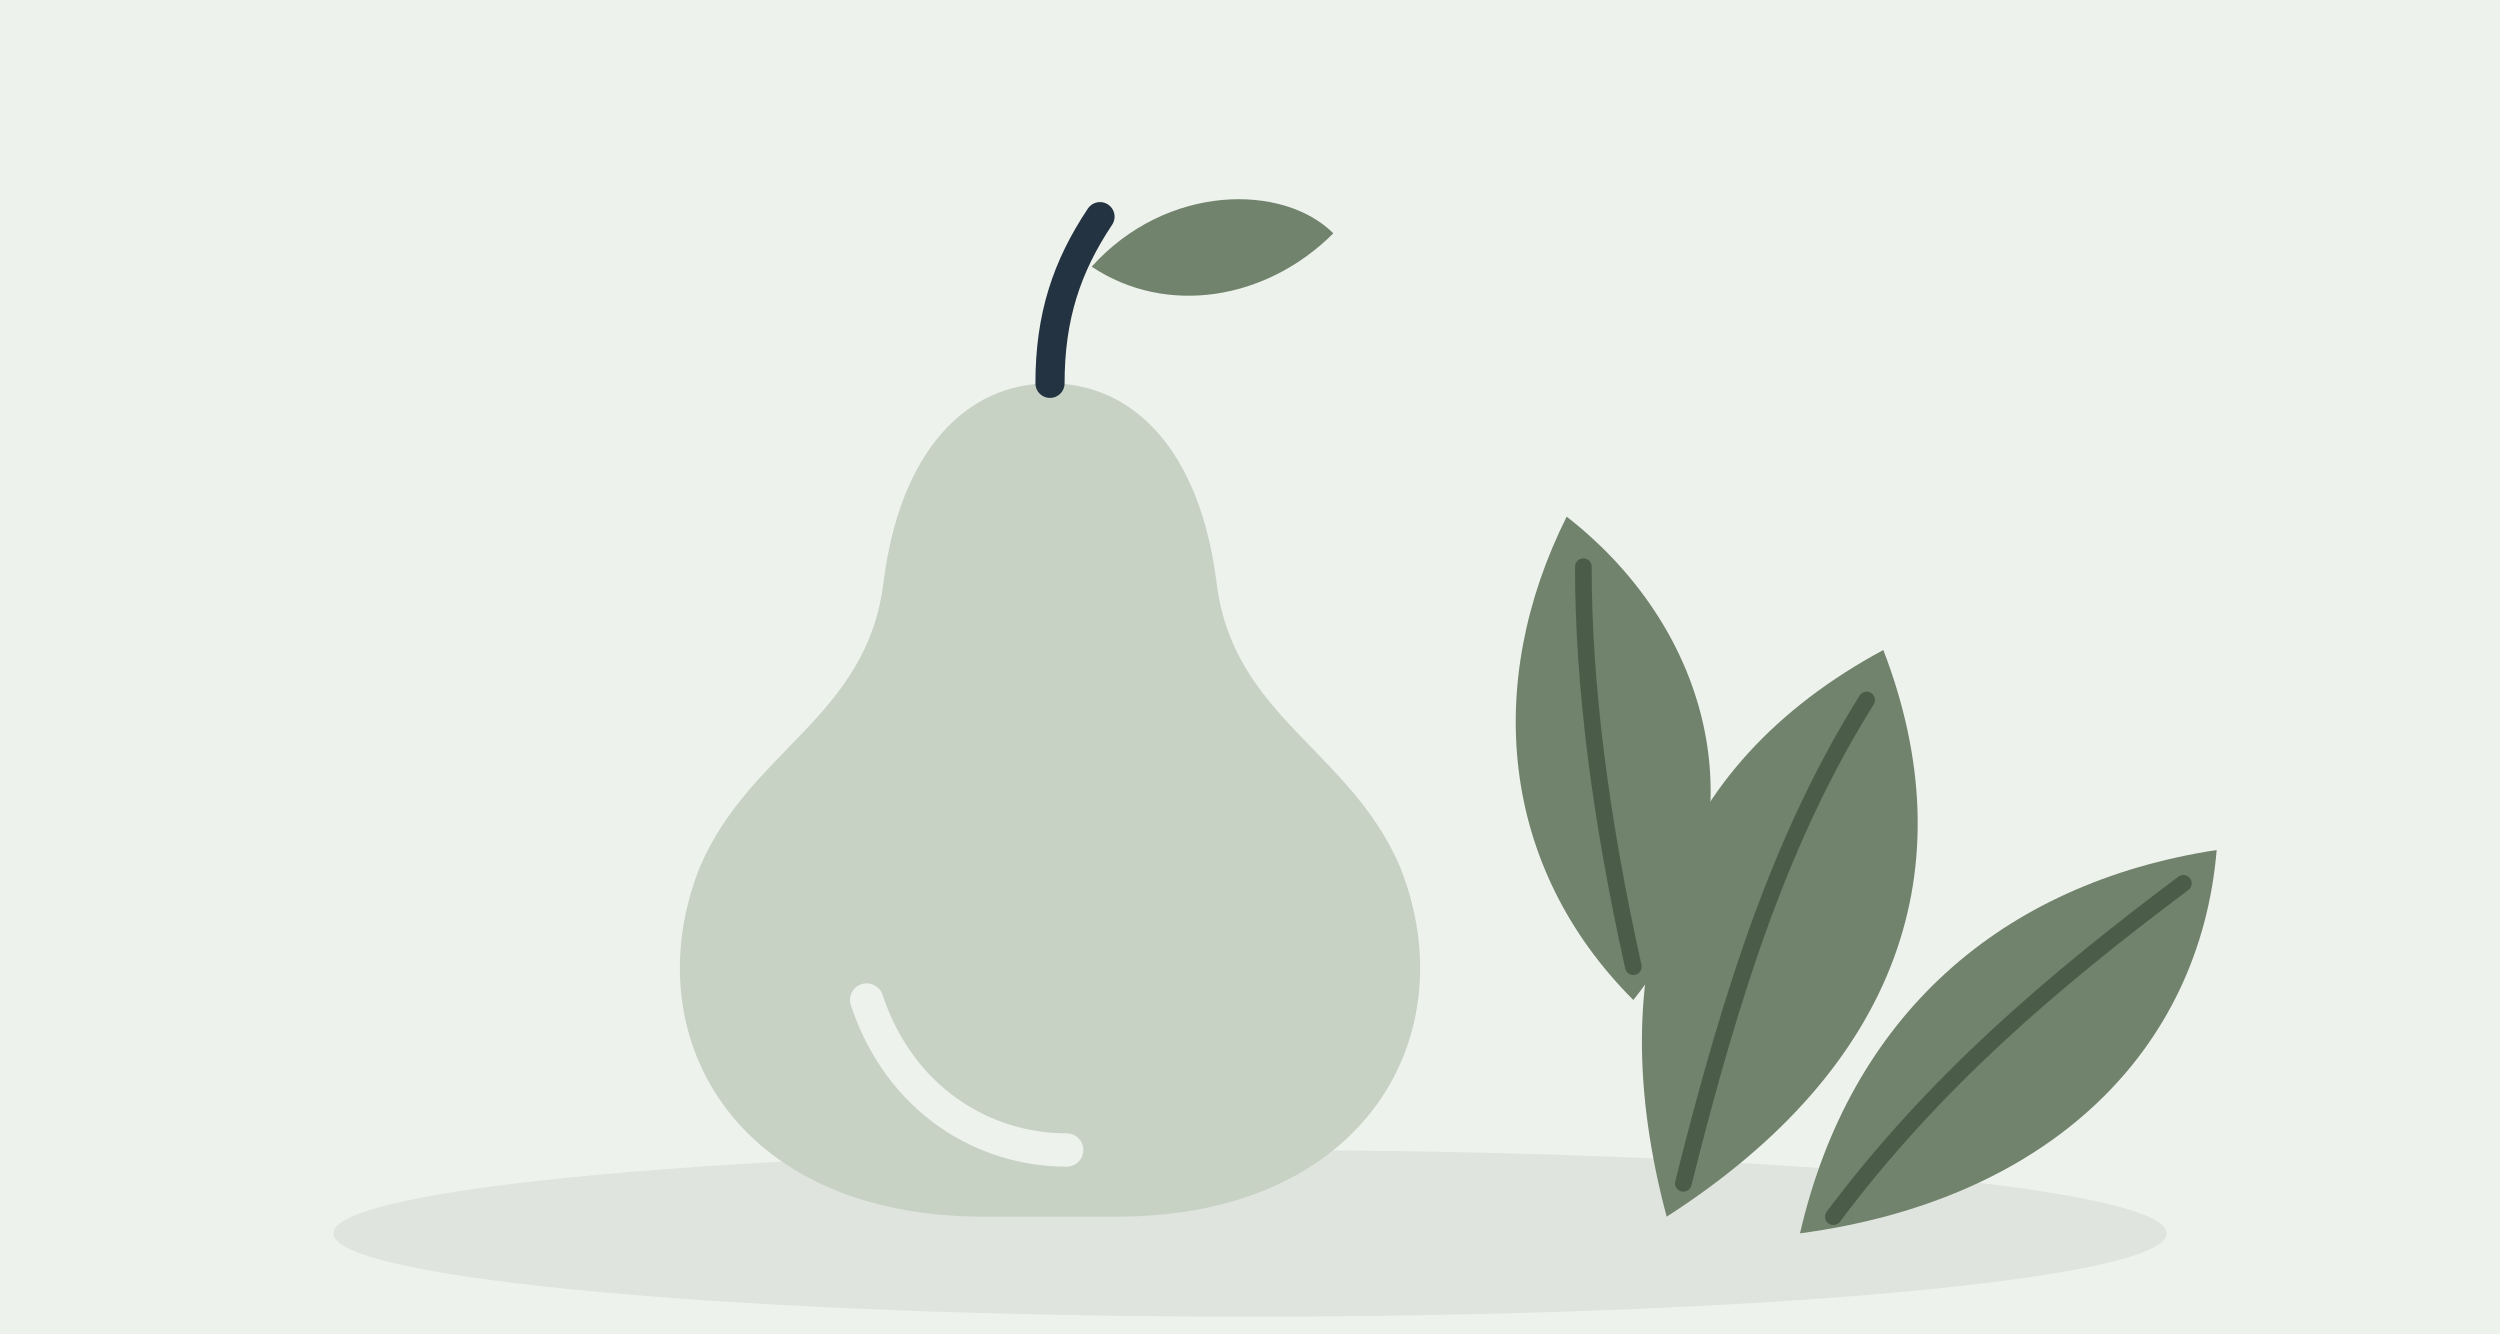
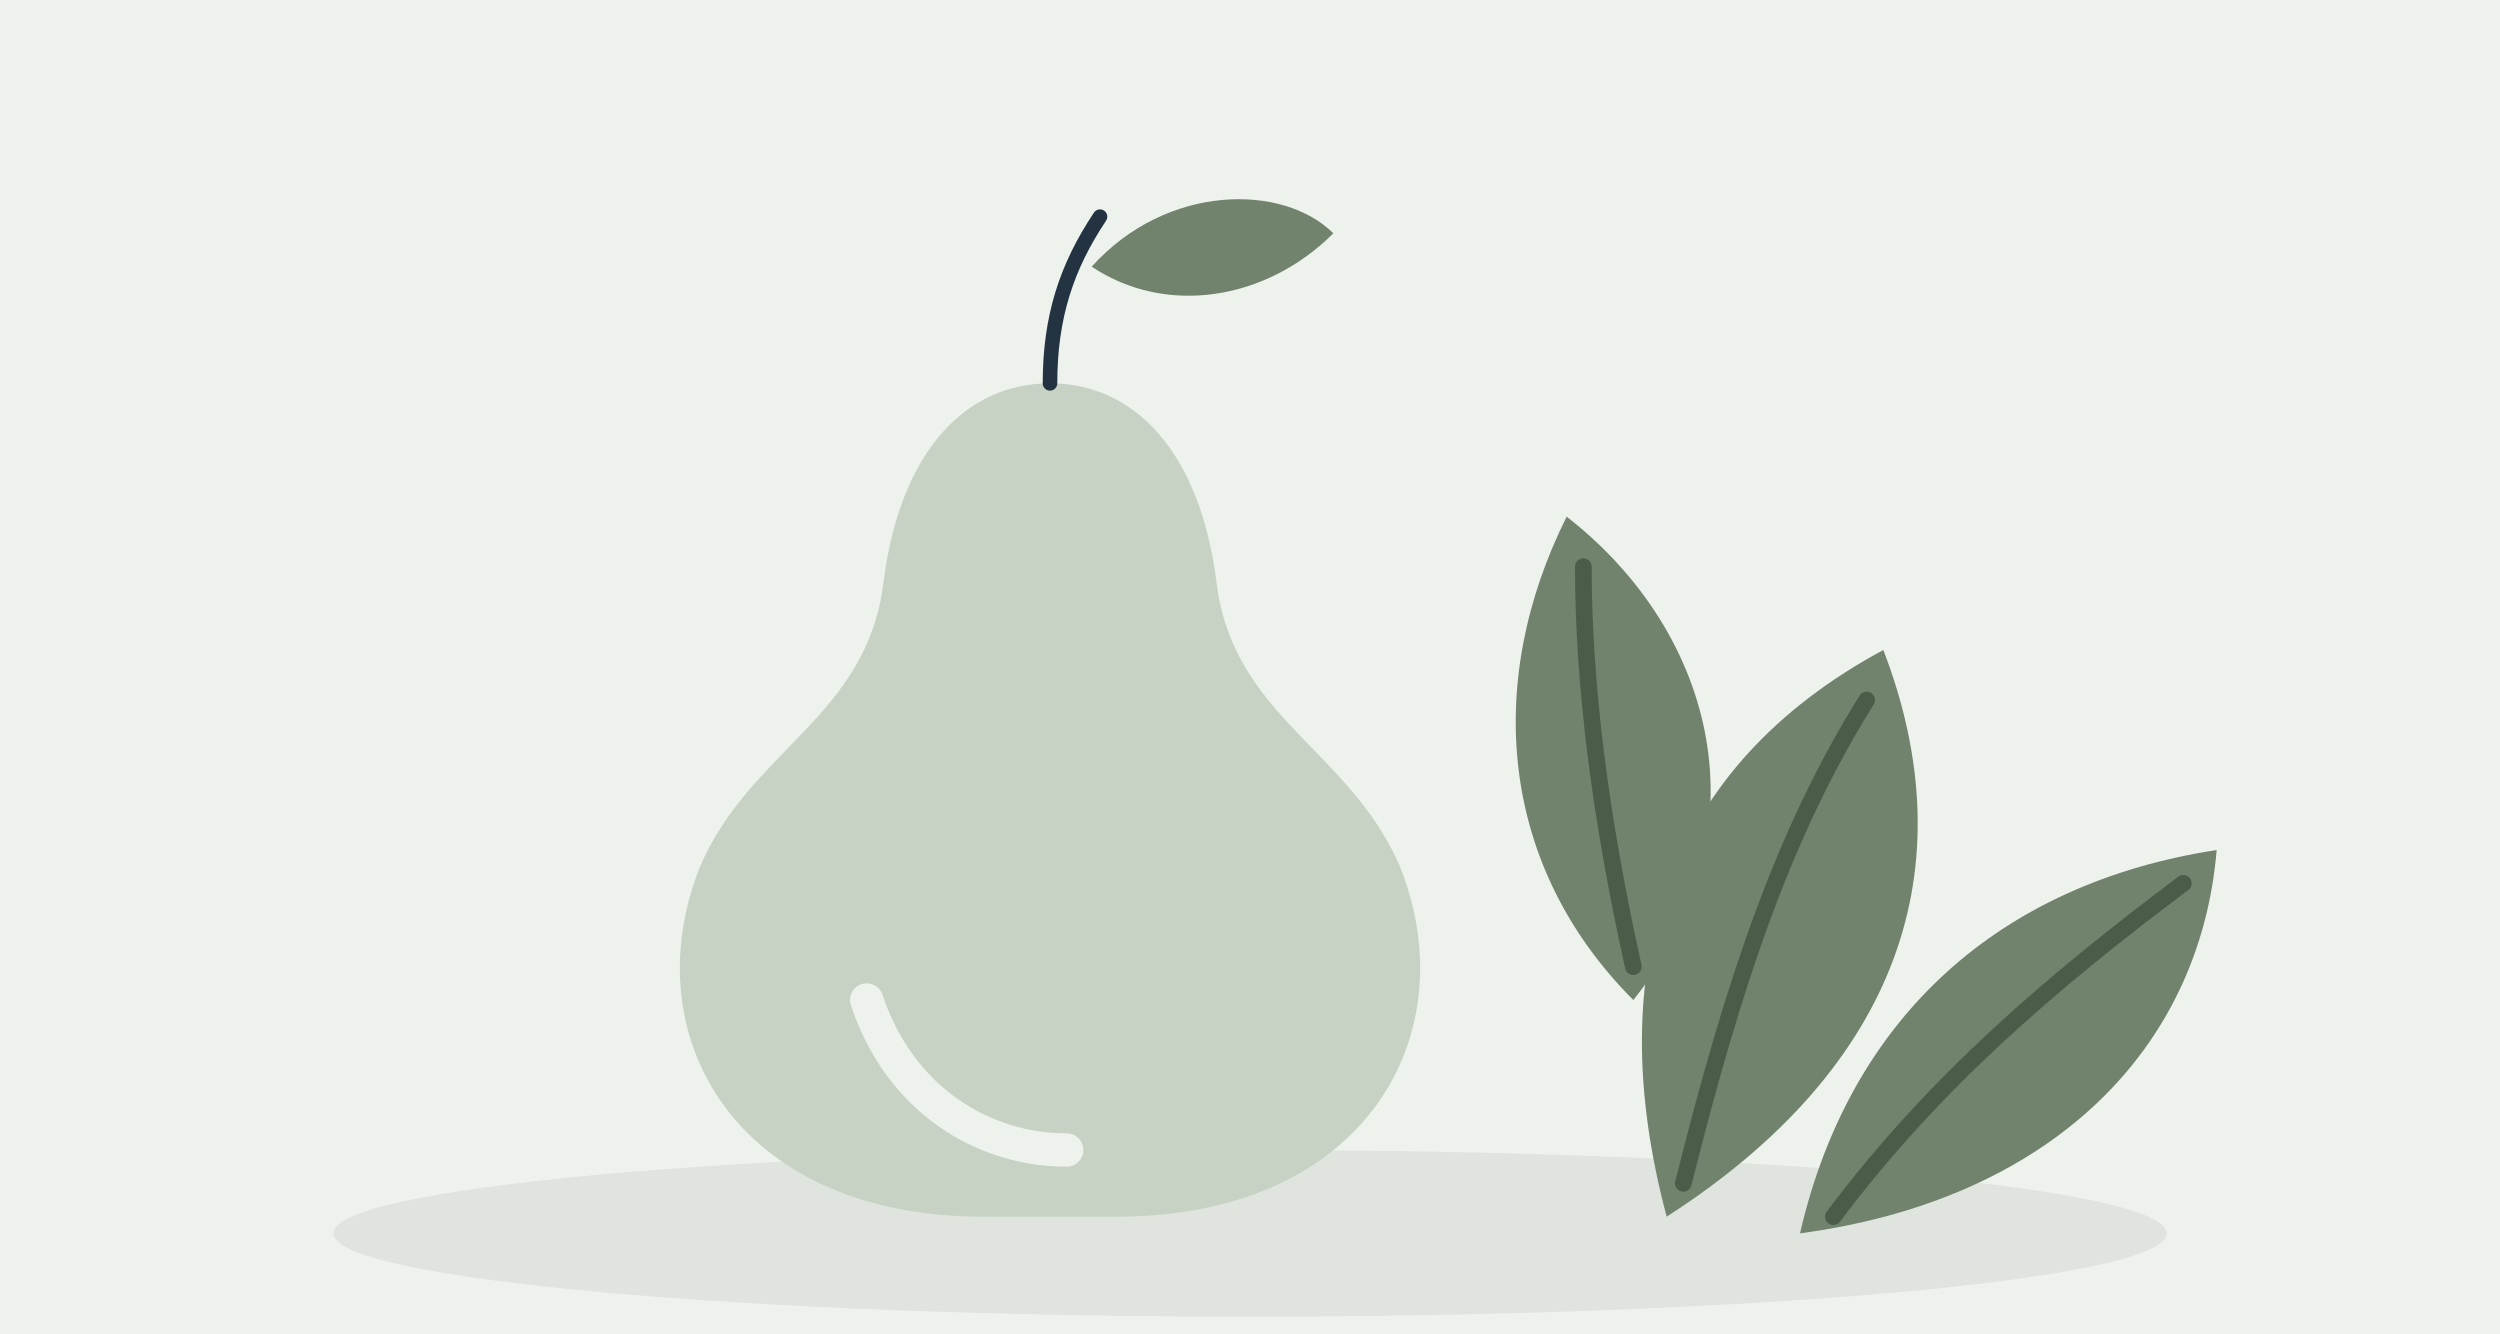
<svg xmlns="http://www.w3.org/2000/svg" width="300" height="160" viewBox="0 0 300 160" preserveAspectRatio="xMidYMid slice">
  <rect width="300" height="160" fill="#EEF2ED" />
  <ellipse cx="150" cy="148" rx="110" ry="10" fill="#DFE4DE" />
  <path d="M118 146 C88 146 76 124 84 104 C90 90 104 86 106 70 C108 54 116 46 126 46 C136 46 144 54 146 70 C148 86 162 90 168 104 C176 124 164 146 134 146 Z" fill="#C7D2C4" />
  <path d="M104 120 C108 132 118 138 128 138" stroke="#fff" stroke-width="4" fill="none" stroke-linecap="round" opacity=".7" />
-   <path d="M126 46 C126 38 128 32 132 26" stroke="#243341" stroke-width="3.5" fill="none" stroke-linecap="round" />
+   <path d="M126 46 C126 38 128 32 132 26" stroke="#243341" stroke-width="1.75" fill="none" stroke-linecap="round" />
  <path d="M131 32 C140 22 154 22 160 28 C152 36 140 38 131 32Z" fill="#71836D" />
  <g fill="#71836D">
    <path d="M200 146 C192 116 200 92 226 78 C236 104 228 128 200 146Z" />
    <path d="M216 148 C222 122 240 106 266 102 C264 126 246 144 216 148Z" />
    <path d="M196 120 C180 104 178 82 188 62 C206 76 212 100 196 120Z" />
  </g>
  <g stroke="#4B5D49" stroke-width="2" fill="none" stroke-linecap="round">
    <path d="M202 142 C208 118 214 100 224 84" />
    <path d="M220 146 C232 130 246 118 262 106" />
    <path d="M196 116 C192 98 190 82 190 68" />
  </g>
</svg>
